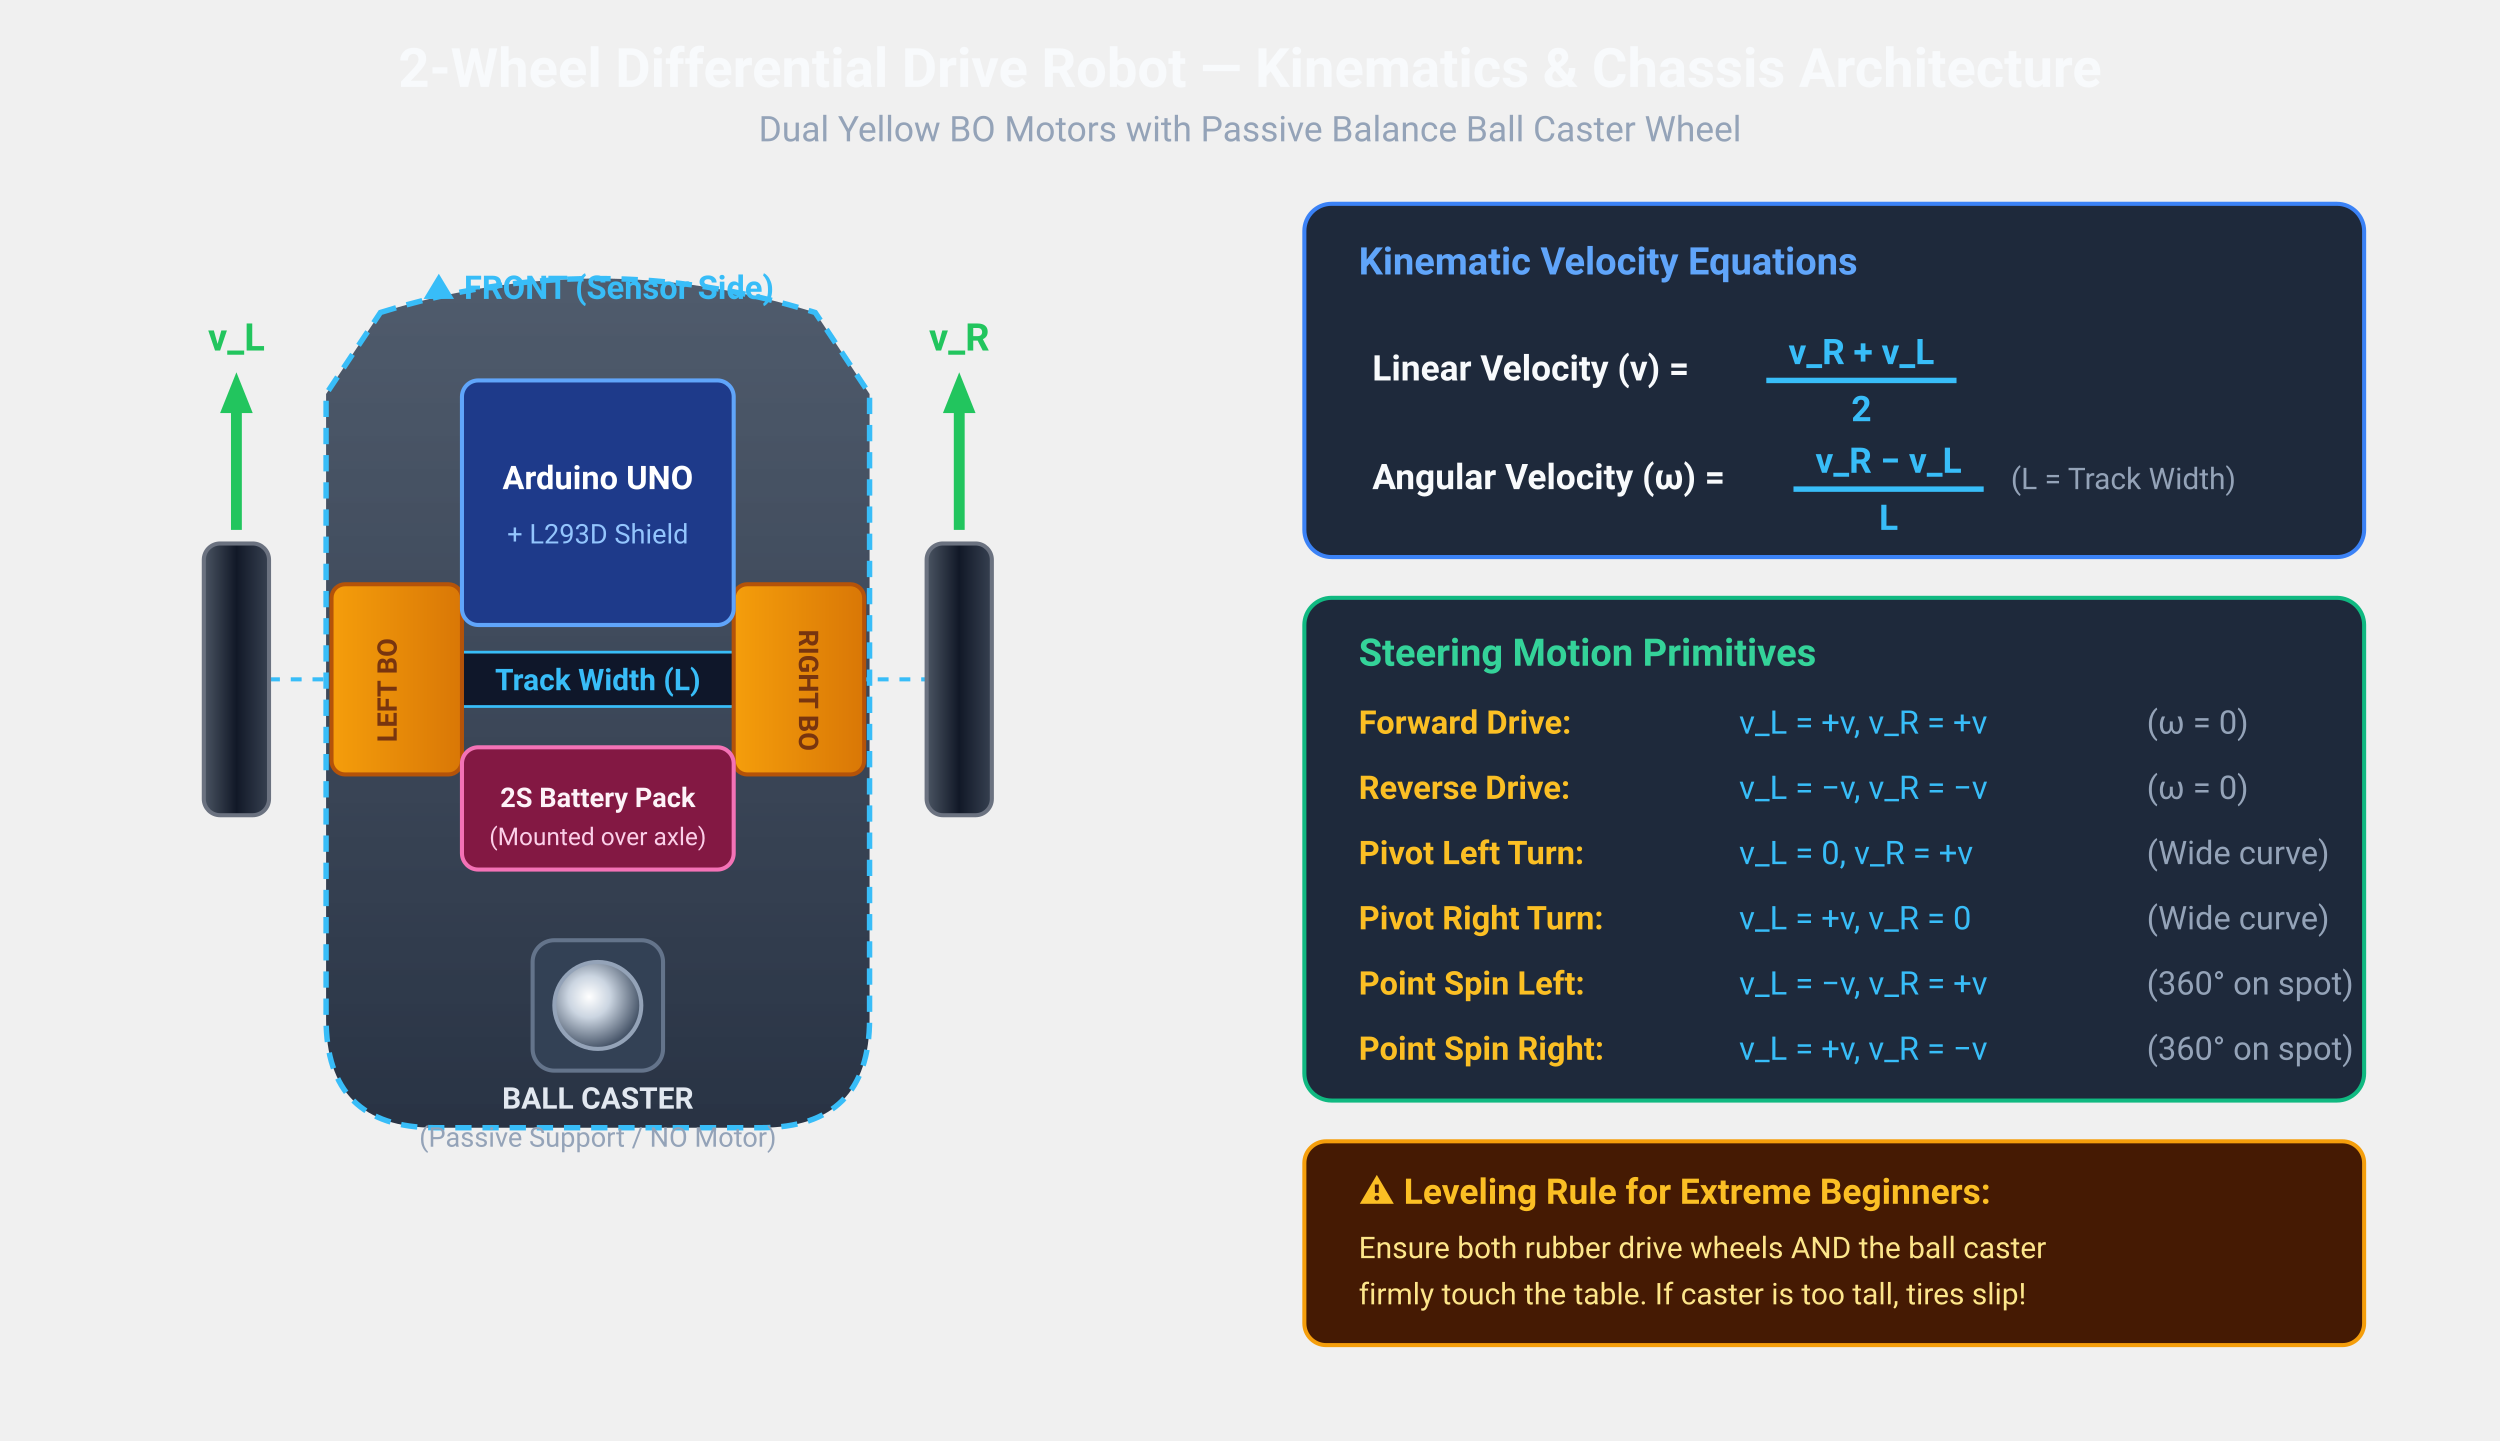
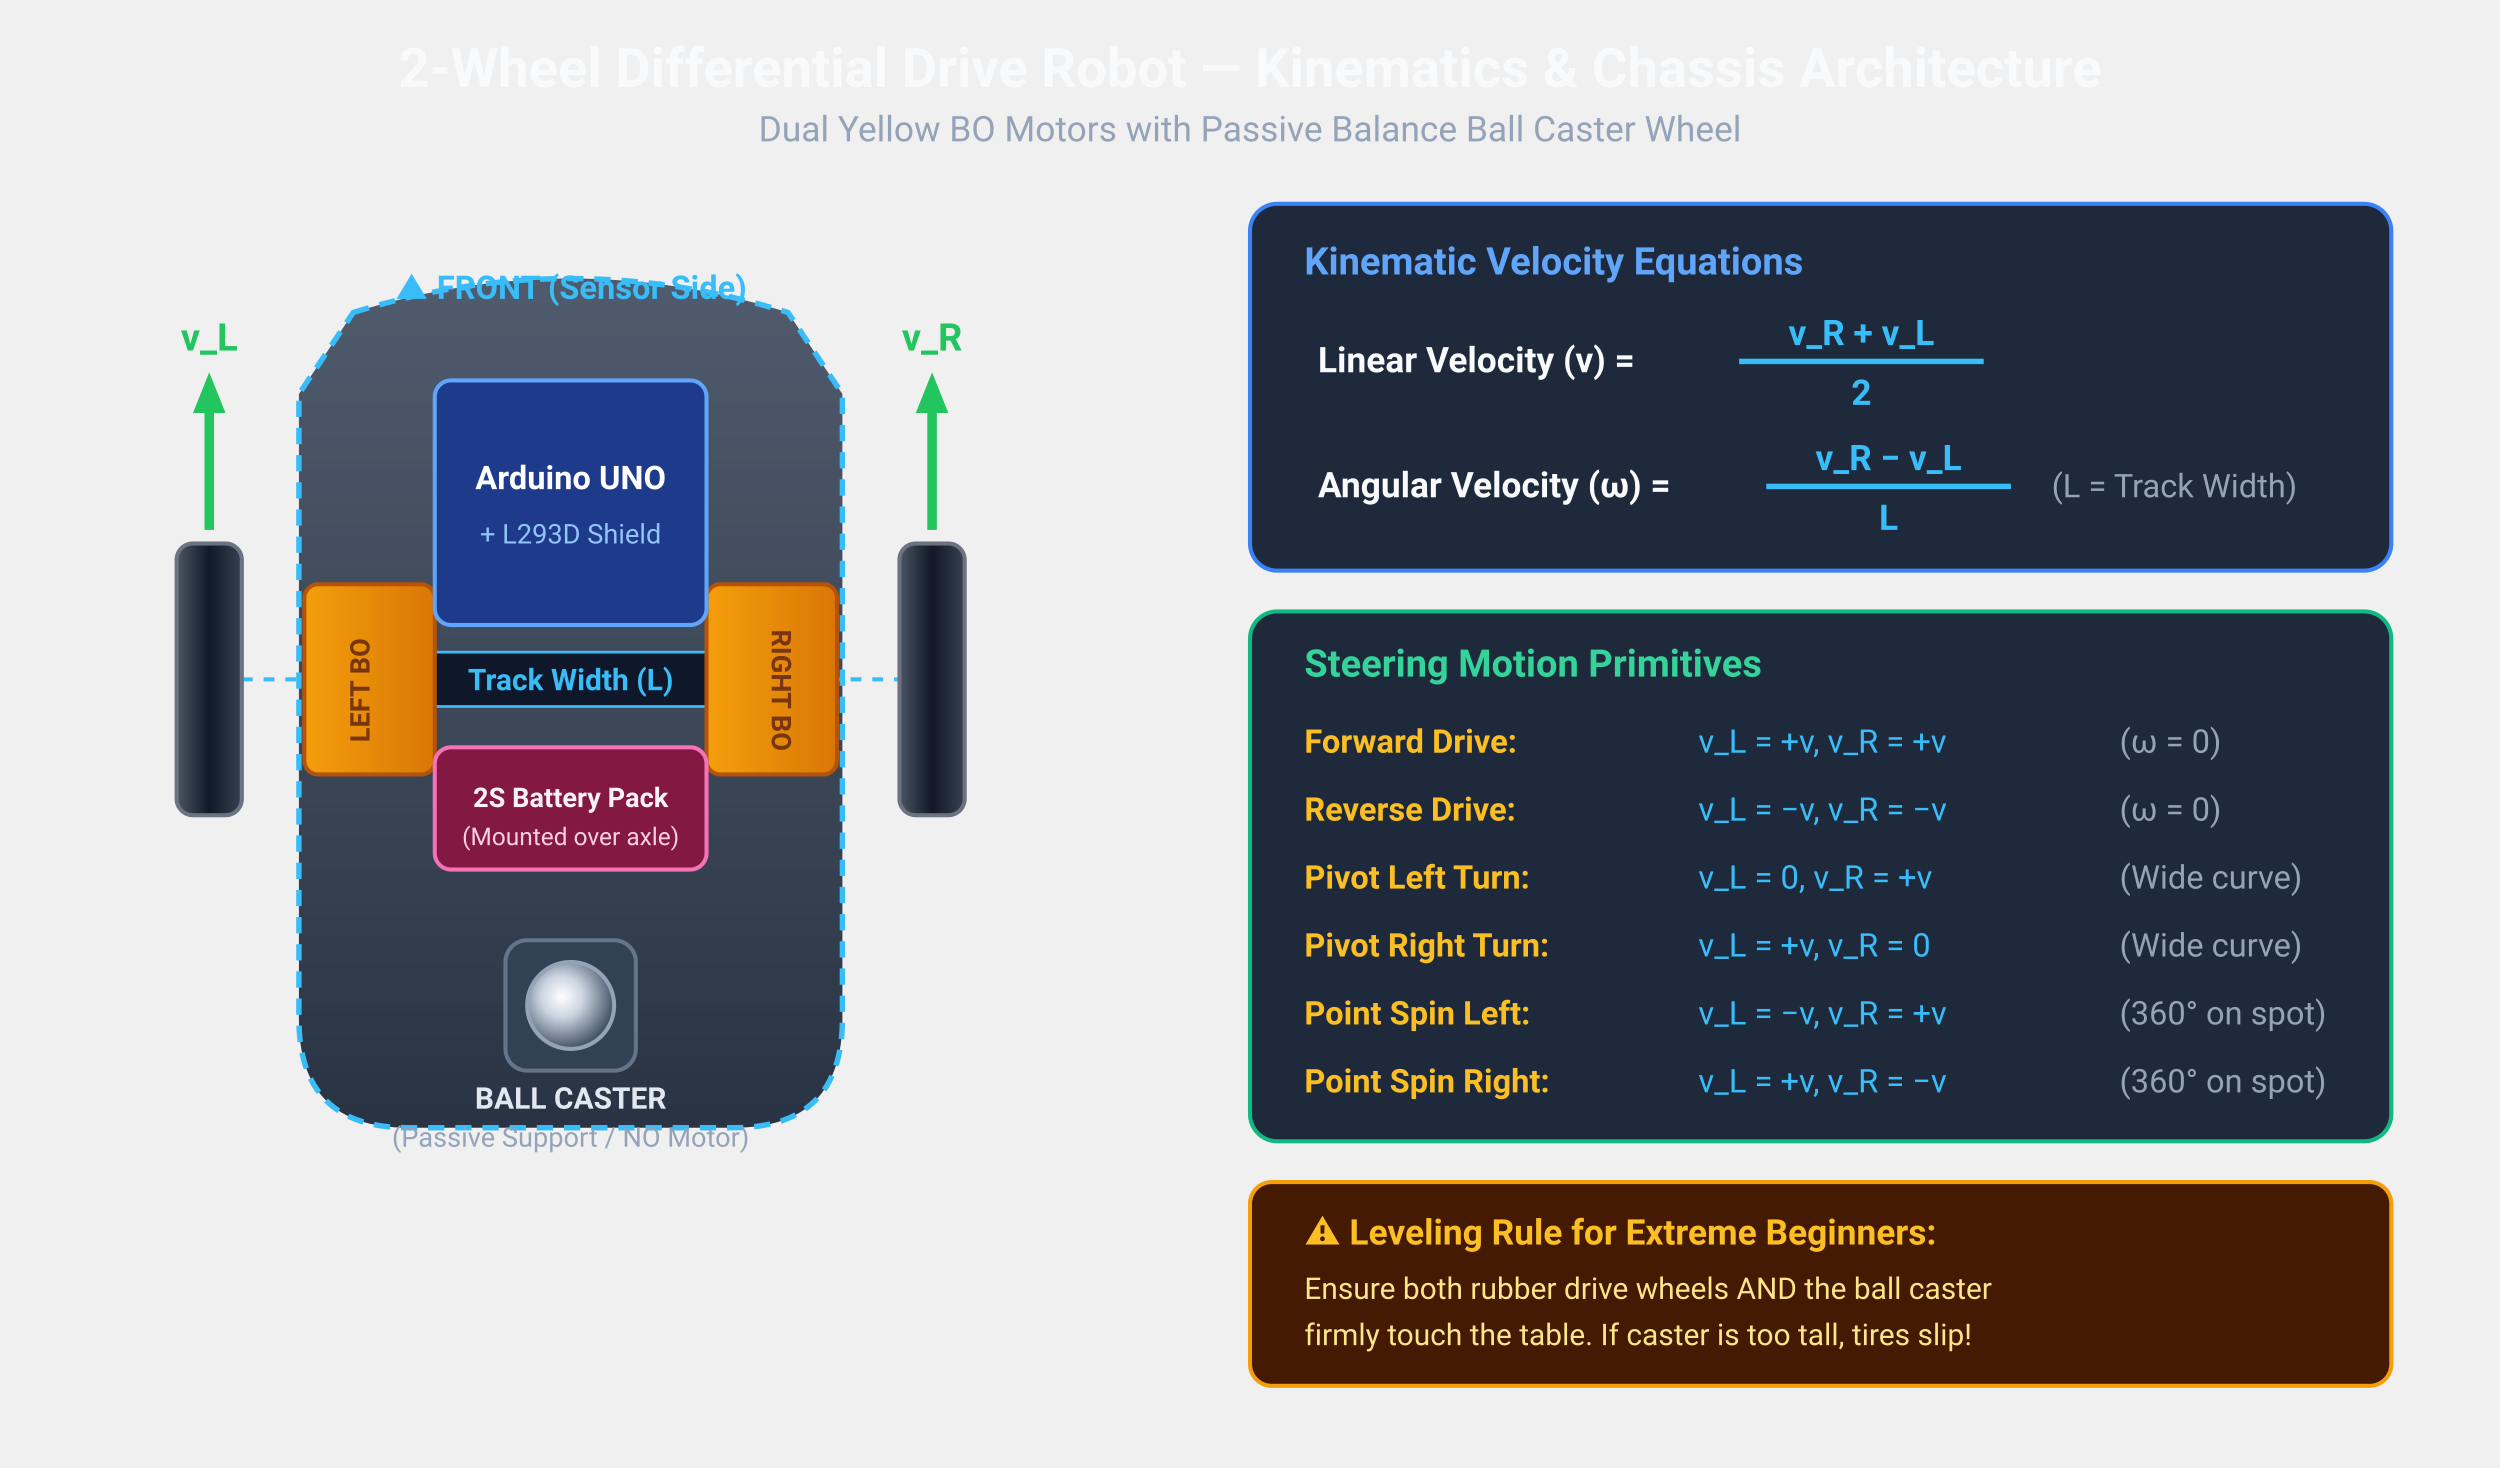
- <svg xmlns="http://www.w3.org/2000/svg" viewBox="0 0 920 530" width="100%" height="100%" style="background:#0b1120;font-family:system-ui,-apple-system,BlinkMacSystemFont,'Segoe UI',Roboto,sans-serif;">
+ <svg xmlns="http://www.w3.org/2000/svg" viewBox="0 0 920 540" width="100%" height="100%" style="background:#0b1120;font-family:system-ui,-apple-system,BlinkMacSystemFont,'Segoe UI',Roboto,sans-serif;">
  <defs>
    <linearGradient id="chassisGrad" x1="0%" y1="0%" x2="0%" y2="100%">
      <stop offset="0%" stop-color="#334155" stop-opacity="0.85" />
      <stop offset="100%" stop-color="#1e293b" stop-opacity="0.95" />
    </linearGradient>
    <linearGradient id="motorGrad" x1="0%" y1="0%" x2="100%" y2="0%">
      <stop offset="0%" stop-color="#f59e0b" />
      <stop offset="100%" stop-color="#d97706" />
    </linearGradient>
    <linearGradient id="tireGrad" x1="0%" y1="0%" x2="100%" y2="0%">
      <stop offset="0%" stop-color="#4b5563" />
      <stop offset="50%" stop-color="#111827" />
      <stop offset="100%" stop-color="#374151" />
    </linearGradient>
    <radialGradient id="casterGrad" cx="40%" cy="40%" r="60%">
      <stop offset="0%" stop-color="#ffffff" />
      <stop offset="40%" stop-color="#cbd5e1" />
      <stop offset="100%" stop-color="#475569" />
    </radialGradient>
  </defs>
  <text x="460" y="32" fill="#f8fafc" font-size="20" font-weight="bold" text-anchor="middle">2-Wheel Differential Drive Robot — Kinematics &amp; Chassis Architecture</text>
  <text x="460" y="52" fill="#94a3b8" font-size="13" text-anchor="middle">Dual Yellow BO Motors with Passive Balance Ball Caster Wheel</text>
-   <g transform="translate(60, 75)">
+   <g transform="translate(50, 75)">
    <path d="M 80 40 Q 160 15 240 40 L 260 70 L 260 300 Q 260 340 220 340 L 100 340 Q 60 340 60 300 L 60 70 Z" fill="url(#chassisGrad)" stroke="#38bdf8" stroke-width="2" stroke-dasharray="6,4" />
    <text x="160" y="35" fill="#38bdf8" font-size="12" font-weight="bold" text-anchor="middle">▲ FRONT (Sensor Side)</text>
    <line x1="15" y1="175" x2="305" y2="175" stroke="#38bdf8" stroke-width="1.5" stroke-dasharray="4,4" />
    <circle cx="27" cy="175" r="4" fill="#38bdf8" />
    <circle cx="293" cy="175" r="4" fill="#38bdf8" />
    <rect x="105" y="165" width="110" height="20" rx="4" fill="#0f172a" stroke="#38bdf8" stroke-width="1" />
    <text x="160" y="179" fill="#38bdf8" font-size="11" font-weight="bold" text-anchor="middle">Track Width (L)</text>
    <rect x="62" y="140" width="48" height="70" rx="5" fill="url(#motorGrad)" stroke="#b45309" stroke-width="1.5" />
    <text x="86" y="179" fill="#78350f" font-size="10" font-weight="bold" text-anchor="middle" transform="rotate(-90 86 179)">LEFT BO</text>
    <rect x="15" y="125" width="24" height="100" rx="6" fill="url(#tireGrad)" stroke="#6b7280" stroke-width="1.5" />
    <g transform="translate(27, 120)">
-       <line x1="0" y1="0" x2="0" y2="-45" stroke="#22c55e" stroke-width="4" />
+       <line x1="0" y1="0" x2="0" y2="-45" stroke="#22c55e" stroke-width="3.5" />
      <polygon points="0,-58 -6,-43 6,-43" fill="#22c55e" />
      <text x="0" y="-66" fill="#22c55e" font-size="14" font-weight="bold" text-anchor="middle">v_L</text>
    </g>
    <rect x="210" y="140" width="48" height="70" rx="5" fill="url(#motorGrad)" stroke="#b45309" stroke-width="1.5" />
    <text x="234" y="179" fill="#78350f" font-size="10" font-weight="bold" text-anchor="middle" transform="rotate(90 234 179)">RIGHT BO</text>
    <rect x="281" y="125" width="24" height="100" rx="6" fill="url(#tireGrad)" stroke="#6b7280" stroke-width="1.5" />
    <g transform="translate(293, 120)">
-       <line x1="0" y1="0" x2="0" y2="-45" stroke="#22c55e" stroke-width="4" />
+       <line x1="0" y1="0" x2="0" y2="-45" stroke="#22c55e" stroke-width="3.5" />
      <polygon points="0,-58 -6,-43 6,-43" fill="#22c55e" />
      <text x="0" y="-66" fill="#22c55e" font-size="14" font-weight="bold" text-anchor="middle">v_R</text>
    </g>
    <rect x="110" y="65" width="100" height="90" rx="6" fill="#1e3a8a" stroke="#60a5fa" stroke-width="1.5" />
    <text x="160" y="105" fill="#ffffff" font-size="12" font-weight="bold" text-anchor="middle">Arduino UNO</text>
    <text x="160" y="125" fill="#93c5fd" font-size="10" text-anchor="middle">+ L293D Shield</text>
    <rect x="110" y="200" width="100" height="45" rx="6" fill="#831843" stroke="#f472b6" stroke-width="1.5" />
    <text x="160" y="222" fill="#fdf2f8" font-size="10" font-weight="bold" text-anchor="middle">2S Battery Pack</text>
    <text x="160" y="236" fill="#fbcfe8" font-size="9" text-anchor="middle">(Mounted over axle)</text>
    <g transform="translate(160, 295)">
      <rect x="-24" y="-24" width="48" height="48" rx="8" fill="#334155" stroke="#64748b" stroke-width="1.5" />
      <circle cx="0" cy="0" r="16" fill="url(#casterGrad)" stroke="#94a3b8" stroke-width="1.5" />
      <text x="0" y="38" fill="#e2e8f0" font-size="11" font-weight="bold" text-anchor="middle">BALL CASTER</text>
      <text x="0" y="52" fill="#94a3b8" font-size="10" text-anchor="middle">(Passive Support / NO Motor)</text>
    </g>
  </g>
-   <g transform="translate(480, 75)">
-     <rect x="0" y="0" width="390" height="130" rx="10" fill="#1e293b" stroke="#3b82f6" stroke-width="1.5" />
+   <g transform="translate(460, 75)">
+     <rect x="0" y="0" width="420" height="135" rx="10" fill="#1e293b" stroke="#3b82f6" stroke-width="1.5" />
    <text x="20" y="26" fill="#60a5fa" font-size="14" font-weight="bold">Kinematic Velocity Equations</text>
-     <g transform="translate(25, 45)">
-       <text x="0" y="20" fill="#f8fafc" font-size="13" font-weight="bold">Linear Velocity (v) =</text>
-       <g transform="translate(145, 0)">
-         <text x="35" y="14" fill="#38bdf8" font-size="13" font-weight="bold" text-anchor="middle">v_R + v_L</text>
-         <line x1="0" y1="20" x2="70" y2="20" stroke="#38bdf8" stroke-width="2" />
-         <text x="35" y="35" fill="#38bdf8" font-size="13" font-weight="bold" text-anchor="middle">2</text>
+     <g transform="translate(25, 38)">
+       <text x="0" y="24" fill="#f8fafc" font-size="13" font-weight="bold">Linear Velocity (v)  =</text>
+       <g transform="translate(155, 0)">
+         <text x="45" y="14" fill="#38bdf8" font-size="13" font-weight="bold" text-anchor="middle">v_R + v_L</text>
+         <line x1="0" y1="20" x2="90" y2="20" stroke="#38bdf8" stroke-width="2" />
+         <text x="45" y="36" fill="#38bdf8" font-size="13" font-weight="bold" text-anchor="middle">2</text>
      </g>
    </g>
-     <g transform="translate(25, 85)">
-       <text x="0" y="20" fill="#f8fafc" font-size="13" font-weight="bold">Angular Velocity (ω) =</text>
-       <g transform="translate(155, 0)">
-         <text x="35" y="14" fill="#38bdf8" font-size="13" font-weight="bold" text-anchor="middle">v_R − v_L</text>
-         <line x1="0" y1="20" x2="70" y2="20" stroke="#38bdf8" stroke-width="2" />
-         <text x="35" y="35" fill="#38bdf8" font-size="13" font-weight="bold" text-anchor="middle">L</text>
+     <g transform="translate(25, 84)">
+       <text x="0" y="24" fill="#f8fafc" font-size="13" font-weight="bold">Angular Velocity (ω)  =</text>
+       <g transform="translate(165, 0)">
+         <text x="45" y="14" fill="#38bdf8" font-size="13" font-weight="bold" text-anchor="middle">v_R − v_L</text>
+         <line x1="0" y1="20" x2="90" y2="20" stroke="#38bdf8" stroke-width="2" />
+         <text x="45" y="36" fill="#38bdf8" font-size="13" font-weight="bold" text-anchor="middle">L</text>
      </g>
-       <text x="235" y="20" fill="#94a3b8" font-size="11">(L = Track Width)</text>
+       <text x="270" y="24" fill="#94a3b8" font-size="12">(L = Track Width)</text>
    </g>
-     <rect x="0" y="145" width="390" height="185" rx="10" fill="#1e293b" stroke="#10b981" stroke-width="1.5" />
-     <text x="20" y="170" fill="#34d399" font-size="14" font-weight="bold">Steering Motion Primitives</text>
-     <g transform="translate(20, 195)" font-size="12" fill="#e2e8f0">
-       <text x="0" y="0">
-         <tspan fill="#fbbf24" font-weight="bold">Forward Drive:</tspan>
-       </text>
-       <text x="140" y="0" fill="#38bdf8">v_L = +v,  v_R = +v</text>
-       <text x="290" y="0" fill="#94a3b8">(ω = 0)</text>
-       <text x="0" y="24">
-         <tspan fill="#fbbf24" font-weight="bold">Reverse Drive:</tspan>
-       </text>
-       <text x="140" y="24" fill="#38bdf8">v_L = −v,  v_R = −v</text>
-       <text x="290" y="24" fill="#94a3b8">(ω = 0)</text>
-       <text x="0" y="48">
-         <tspan fill="#fbbf24" font-weight="bold">Pivot Left Turn:</tspan>
-       </text>
-       <text x="140" y="48" fill="#38bdf8">v_L = 0,   v_R = +v</text>
-       <text x="290" y="48" fill="#94a3b8">(Wide curve)</text>
-       <text x="0" y="72">
-         <tspan fill="#fbbf24" font-weight="bold">Pivot Right Turn:</tspan>
-       </text>
-       <text x="140" y="72" fill="#38bdf8">v_L = +v,  v_R = 0</text>
-       <text x="290" y="72" fill="#94a3b8">(Wide curve)</text>
-       <text x="0" y="96">
-         <tspan fill="#fbbf24" font-weight="bold">Point Spin Left:</tspan>
-       </text>
-       <text x="140" y="96" fill="#38bdf8">v_L = −v,  v_R = +v</text>
-       <text x="290" y="96" fill="#94a3b8">(360° on spot)</text>
-       <text x="0" y="120">
-         <tspan fill="#fbbf24" font-weight="bold">Point Spin Right:</tspan>
-       </text>
-       <text x="140" y="120" fill="#38bdf8">v_L = +v,  v_R = −v</text>
-       <text x="290" y="120" fill="#94a3b8">(360° on spot)</text>
+     <rect x="0" y="150" width="420" height="195" rx="10" fill="#1e293b" stroke="#10b981" stroke-width="1.5" />
+     <text x="20" y="174" fill="#34d399" font-size="14" font-weight="bold">Steering Motion Primitives</text>
+     <g transform="translate(20, 202)" font-size="12" fill="#e2e8f0">
+       <text x="0" y="0" fill="#fbbf24" font-weight="bold">Forward Drive:</text>
+       <text x="145" y="0" fill="#38bdf8">v_L = +v,  v_R = +v</text>
+       <text x="300" y="0" fill="#94a3b8">(ω = 0)</text>
+       <text x="0" y="25" fill="#fbbf24" font-weight="bold">Reverse Drive:</text>
+       <text x="145" y="25" fill="#38bdf8">v_L = −v,  v_R = −v</text>
+       <text x="300" y="25" fill="#94a3b8">(ω = 0)</text>
+       <text x="0" y="50" fill="#fbbf24" font-weight="bold">Pivot Left Turn:</text>
+       <text x="145" y="50" fill="#38bdf8">v_L = 0,   v_R = +v</text>
+       <text x="300" y="50" fill="#94a3b8">(Wide curve)</text>
+       <text x="0" y="75" fill="#fbbf24" font-weight="bold">Pivot Right Turn:</text>
+       <text x="145" y="75" fill="#38bdf8">v_L = +v,  v_R = 0</text>
+       <text x="300" y="75" fill="#94a3b8">(Wide curve)</text>
+       <text x="0" y="100" fill="#fbbf24" font-weight="bold">Point Spin Left:</text>
+       <text x="145" y="100" fill="#38bdf8">v_L = −v,  v_R = +v</text>
+       <text x="300" y="100" fill="#94a3b8">(360° on spot)</text>
+       <text x="0" y="125" fill="#fbbf24" font-weight="bold">Point Spin Right:</text>
+       <text x="145" y="125" fill="#38bdf8">v_L = +v,  v_R = −v</text>
+       <text x="300" y="125" fill="#94a3b8">(360° on spot)</text>
    </g>
-     <rect x="0" y="345" width="390" height="75" rx="8" fill="#451a03" stroke="#f59e0b" stroke-width="1.5" />
-     <text x="20" y="368" fill="#fbbf24" font-size="13" font-weight="bold">⚠ Leveling Rule for Extreme Beginners:</text>
-     <text x="20" y="388" fill="#fde68a" font-size="11">Ensure both rubber drive wheels AND the ball caster</text>
-     <text x="20" y="405" fill="#fde68a" font-size="11">firmly touch the table. If caster is too tall, tires slip!</text>
+     <rect x="0" y="360" width="420" height="75" rx="8" fill="#451a03" stroke="#f59e0b" stroke-width="1.5" />
+     <text x="20" y="383" fill="#fbbf24" font-size="13" font-weight="bold">⚠ Leveling Rule for Extreme Beginners:</text>
+     <text x="20" y="403" fill="#fde68a" font-size="11">Ensure both rubber drive wheels AND the ball caster</text>
+     <text x="20" y="420" fill="#fde68a" font-size="11">firmly touch the table. If caster is too tall, tires slip!</text>
  </g>
</svg>
